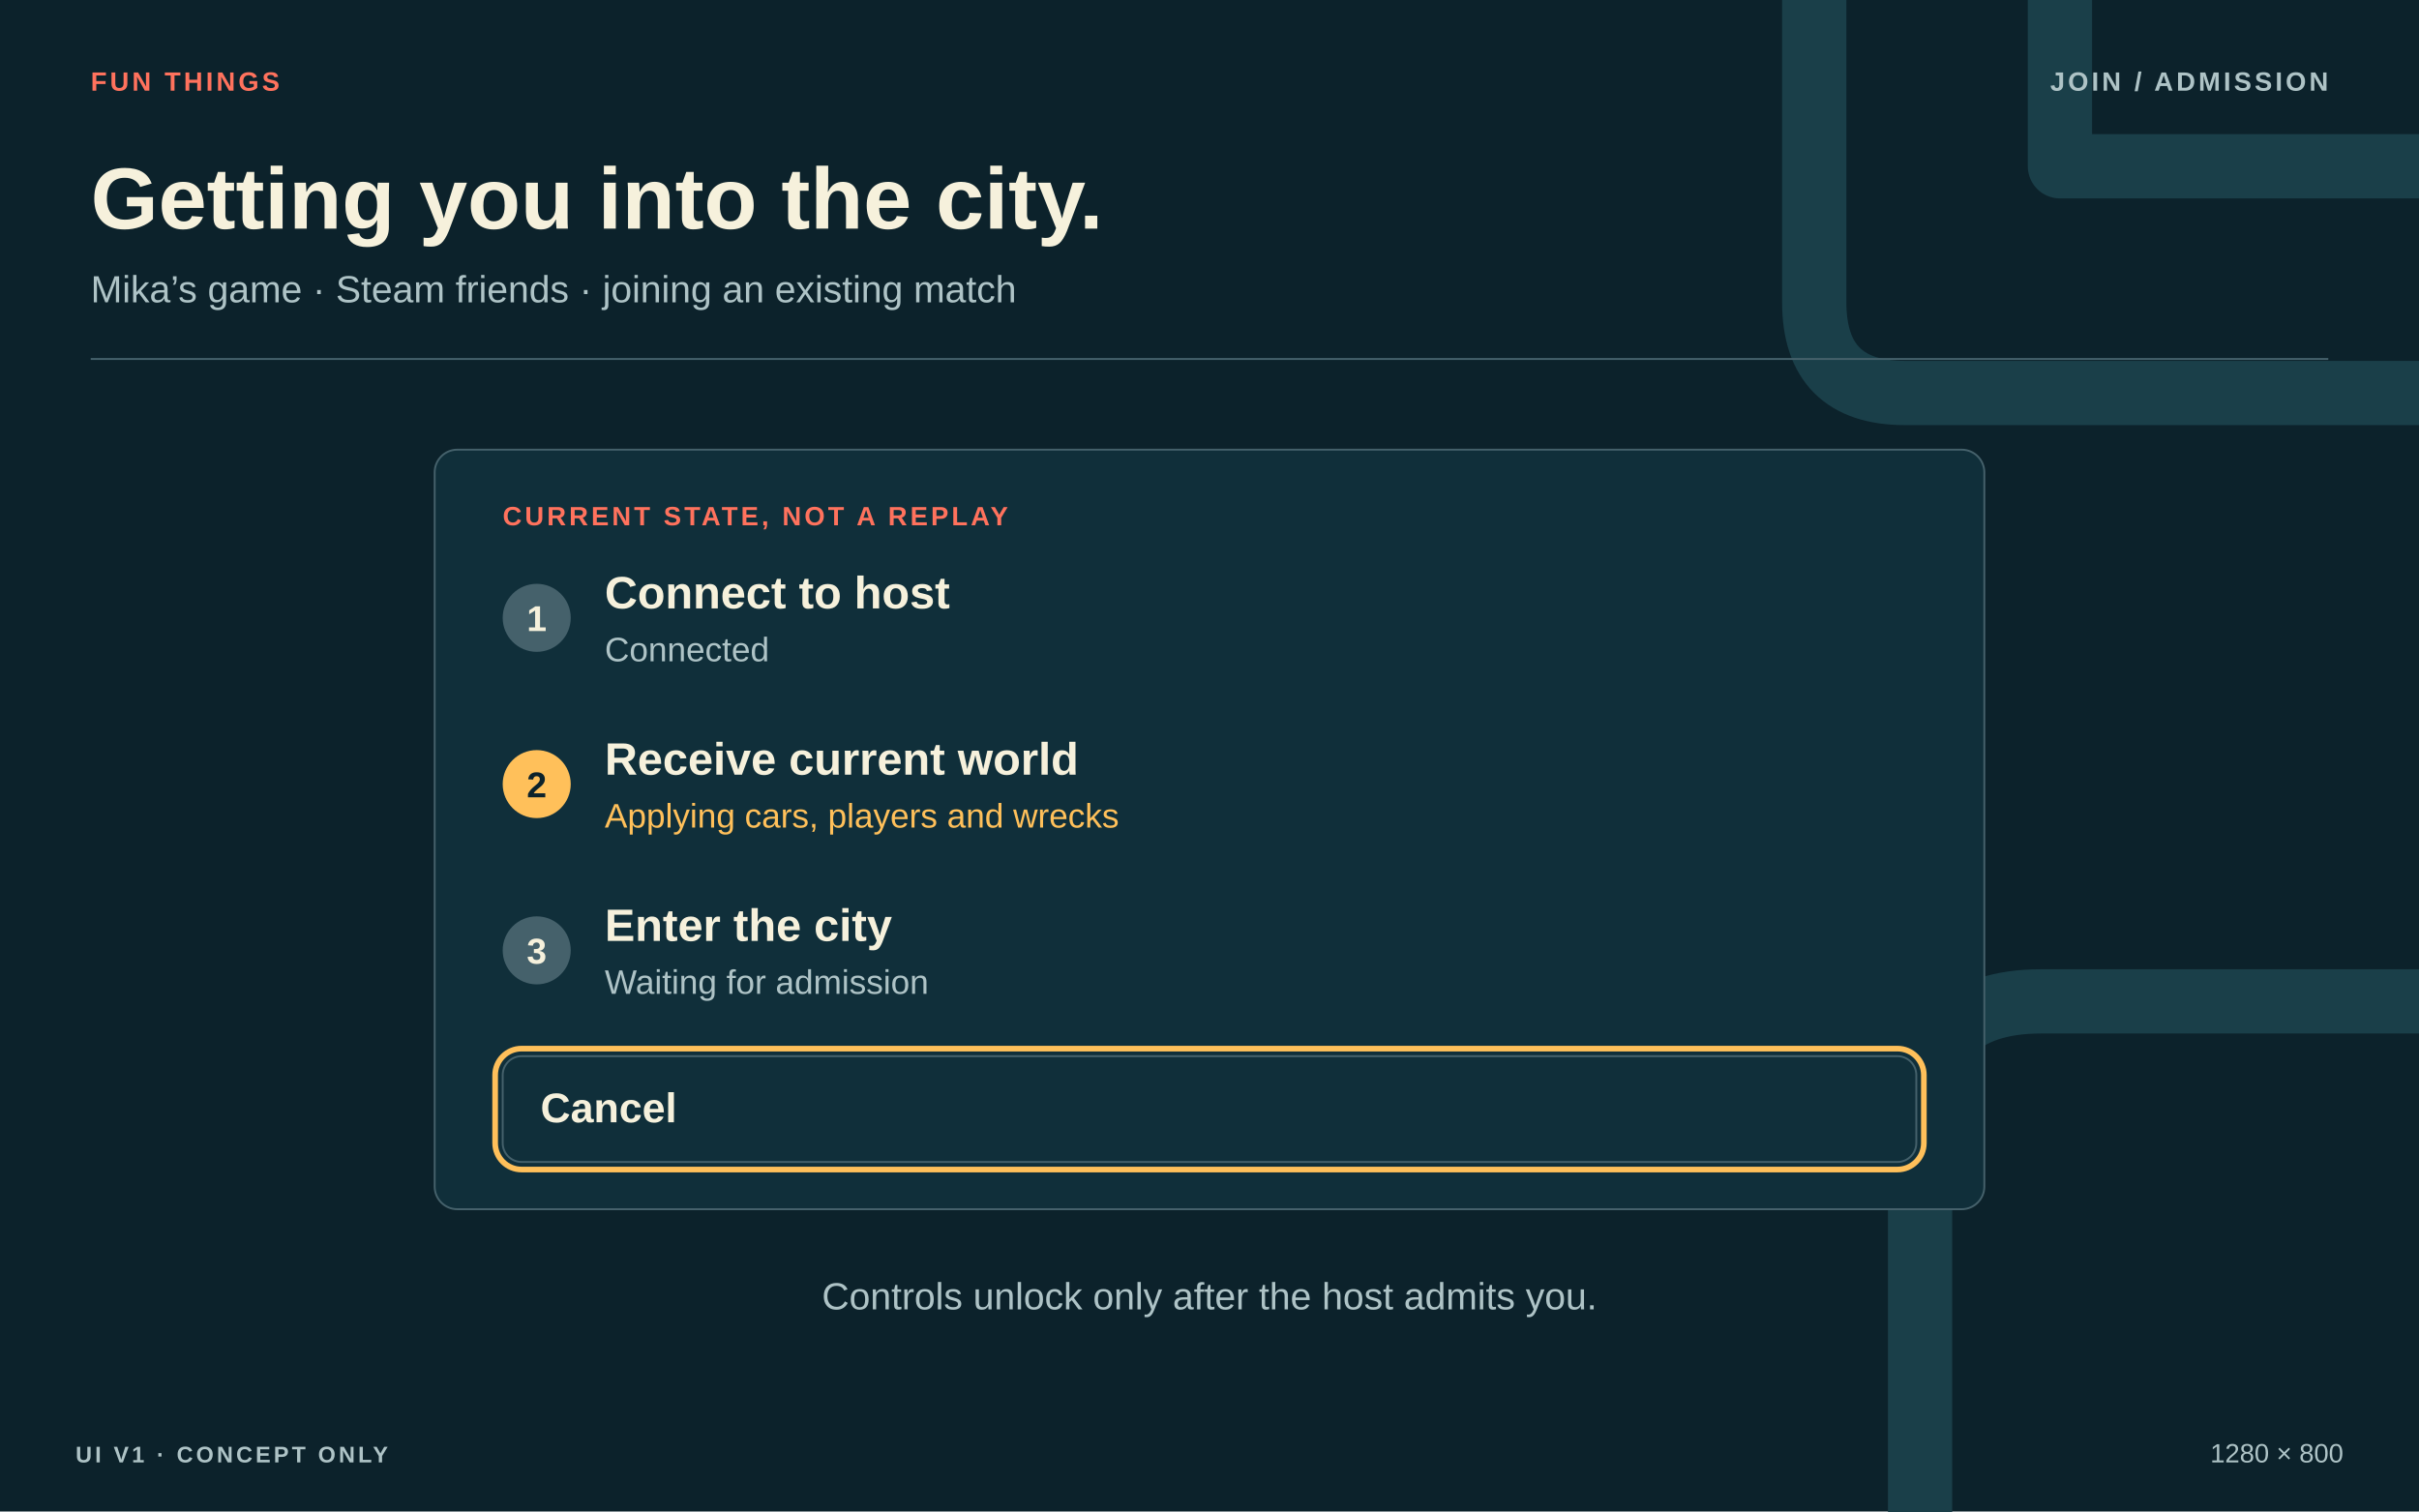
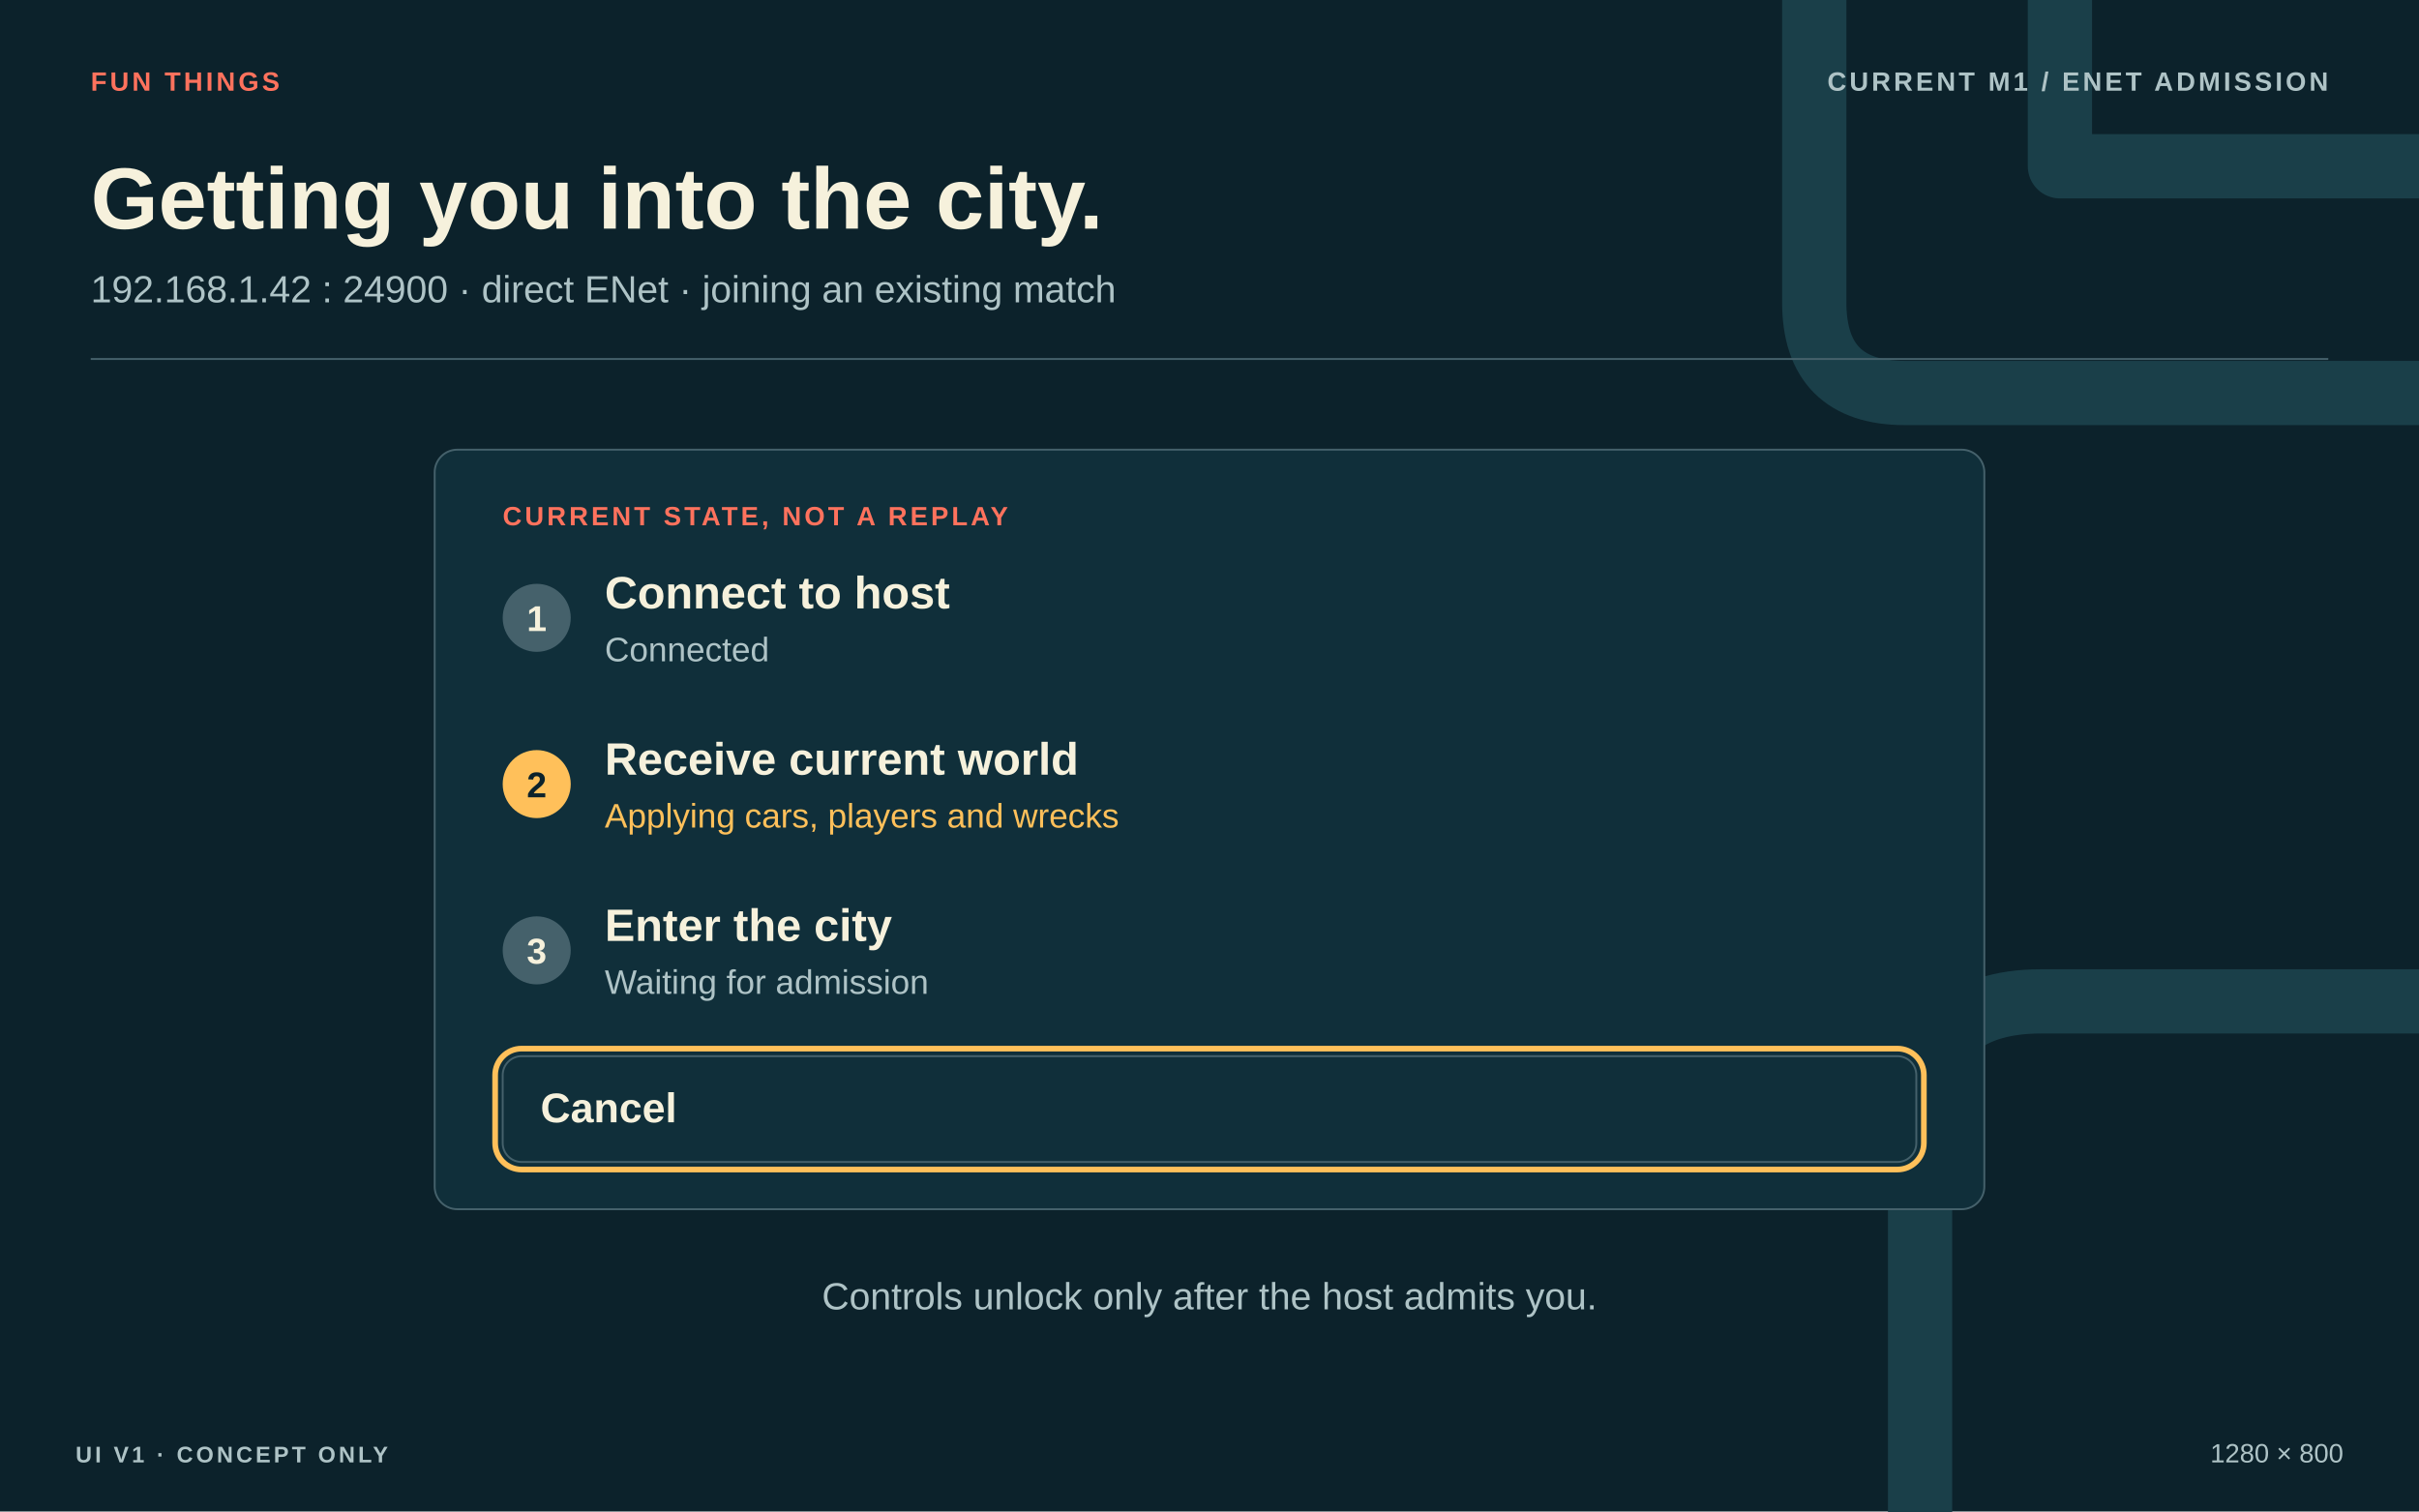
<svg xmlns="http://www.w3.org/2000/svg" width="1280" height="800" viewBox="0 0 1280 800" role="img" aria-labelledby="title description">
  <defs>
    <linearGradient id="menu-shade">
      <stop stop-color="#0C222B" />
      <stop offset="0.53" stop-color="#0C222B" stop-opacity=".94" />
      <stop offset="1" stop-color="#0C222B" stop-opacity=".08" />
    </linearGradient>
    <linearGradient id="edge-shade" x1="0" y1="0" x2="0" y2="1">
      <stop stop-color="#0C222B" stop-opacity="0" />
      <stop offset="1" stop-color="#0C222B" stop-opacity=".92" />
    </linearGradient>
    <radialGradient id="damage-shade">
      <stop offset=".62" stop-color="#FF725D" stop-opacity="0" />
      <stop offset="1" stop-color="#FF725D" stop-opacity=".36" />
    </radialGradient>
  </defs>
  <g font-family="Segoe UI, system-ui, Arial, sans-serif">
    <rect x="0" y="0" width="1280" height="800" rx="0" fill="#0C222B" />
    <path d="M960 -30 V160 Q960 208 1008 208 H1300 M1090 -30 V88 H1300 M1300 530 H1080 Q1016 530 1016 594 V850" fill="none" stroke="#1A3F49" stroke-width="34" stroke-linecap="round" stroke-linejoin="round" />
    <text x="48" y="48" font-size="14" fill="#FF725D" font-weight="650" letter-spacing="1.6">FUN THINGS</text>
-     <text x="1232" y="48" font-size="14" fill="#AEC3C6" font-weight="650" letter-spacing="1.6" text-anchor="end">JOIN / ADMISSION</text>
+     <text x="1232" y="48" font-size="14" fill="#AEC3C6" font-weight="650" letter-spacing="1.6" text-anchor="end">CURRENT M1 / ENET ADMISSION</text>
    <text x="48" y="121" font-size="46" fill="#F6F1DC" font-weight="750">Getting you into the city.</text>
-     <text x="48" y="160" font-size="20" fill="#AEC3C6" font-weight="400">Mika’s game · Steam friends · joining an existing match</text>
+     <text x="48" y="160" font-size="20" fill="#AEC3C6" font-weight="400">192.168.1.42 : 24900 · direct ENet · joining an existing match</text>
    <path d="M48 190 L1232 190" fill="none" stroke="#45616B" stroke-width="1" />
    <rect x="230" y="238" width="820" height="402" rx="12" fill="#102F3A" stroke="#45616B" />
    <text x="266" y="278" font-size="14" fill="#FF725D" font-weight="650" letter-spacing="1.6">CURRENT STATE, NOT A REPLAY</text>
    <circle cx="284" cy="327" r="18" fill="#45616B" />
    <text x="284" y="334" font-size="19" fill="#F6F1DC" font-weight="750" text-anchor="middle">1</text>
    <text x="320" y="322" font-size="24" fill="#F6F1DC" font-weight="650">Connect to host</text>
    <text x="320" y="350" font-size="18" fill="#AEC3C6" font-weight="400">Connected</text>
    <circle cx="284" cy="415" r="18" fill="#FFC05A" />
    <text x="284" y="422" font-size="19" fill="#0C222B" font-weight="750" text-anchor="middle">2</text>
    <text x="320" y="410" font-size="24" fill="#F6F1DC" font-weight="650">Receive current world</text>
    <text x="320" y="438" font-size="18" fill="#FFC05A" font-weight="400">Applying cars, players and wrecks</text>
    <circle cx="284" cy="503" r="18" fill="#45616B" />
    <text x="284" y="510" font-size="19" fill="#F6F1DC" font-weight="750" text-anchor="middle">3</text>
    <text x="320" y="498" font-size="24" fill="#F6F1DC" font-weight="650">Enter the city</text>
    <text x="320" y="526" font-size="18" fill="#AEC3C6" font-weight="400">Waiting for admission</text>
    <rect x="266" y="559" width="748" height="56" rx="10" fill="#102F3A" stroke="#45616B" />
    <rect x="262" y="555" width="756" height="64" rx="14" fill="none" stroke="#FFC05A" stroke-width="3" />
    <text x="286" y="594.0" font-size="22" fill="#F6F1DC" font-weight="650">Cancel</text>
    <text x="640" y="693" font-size="20" fill="#AEC3C6" font-weight="400" text-anchor="middle">Controls unlock only after the host admits you.</text>
    <text x="40" y="774" font-size="12" fill="#AEC3C6" font-weight="650" letter-spacing="1.6">UI V1 · CONCEPT ONLY</text>
    <text x="1240" y="774" font-size="14" fill="#AEC3C6" font-weight="500" text-anchor="end">1280 × 800</text>
  </g>
</svg>
